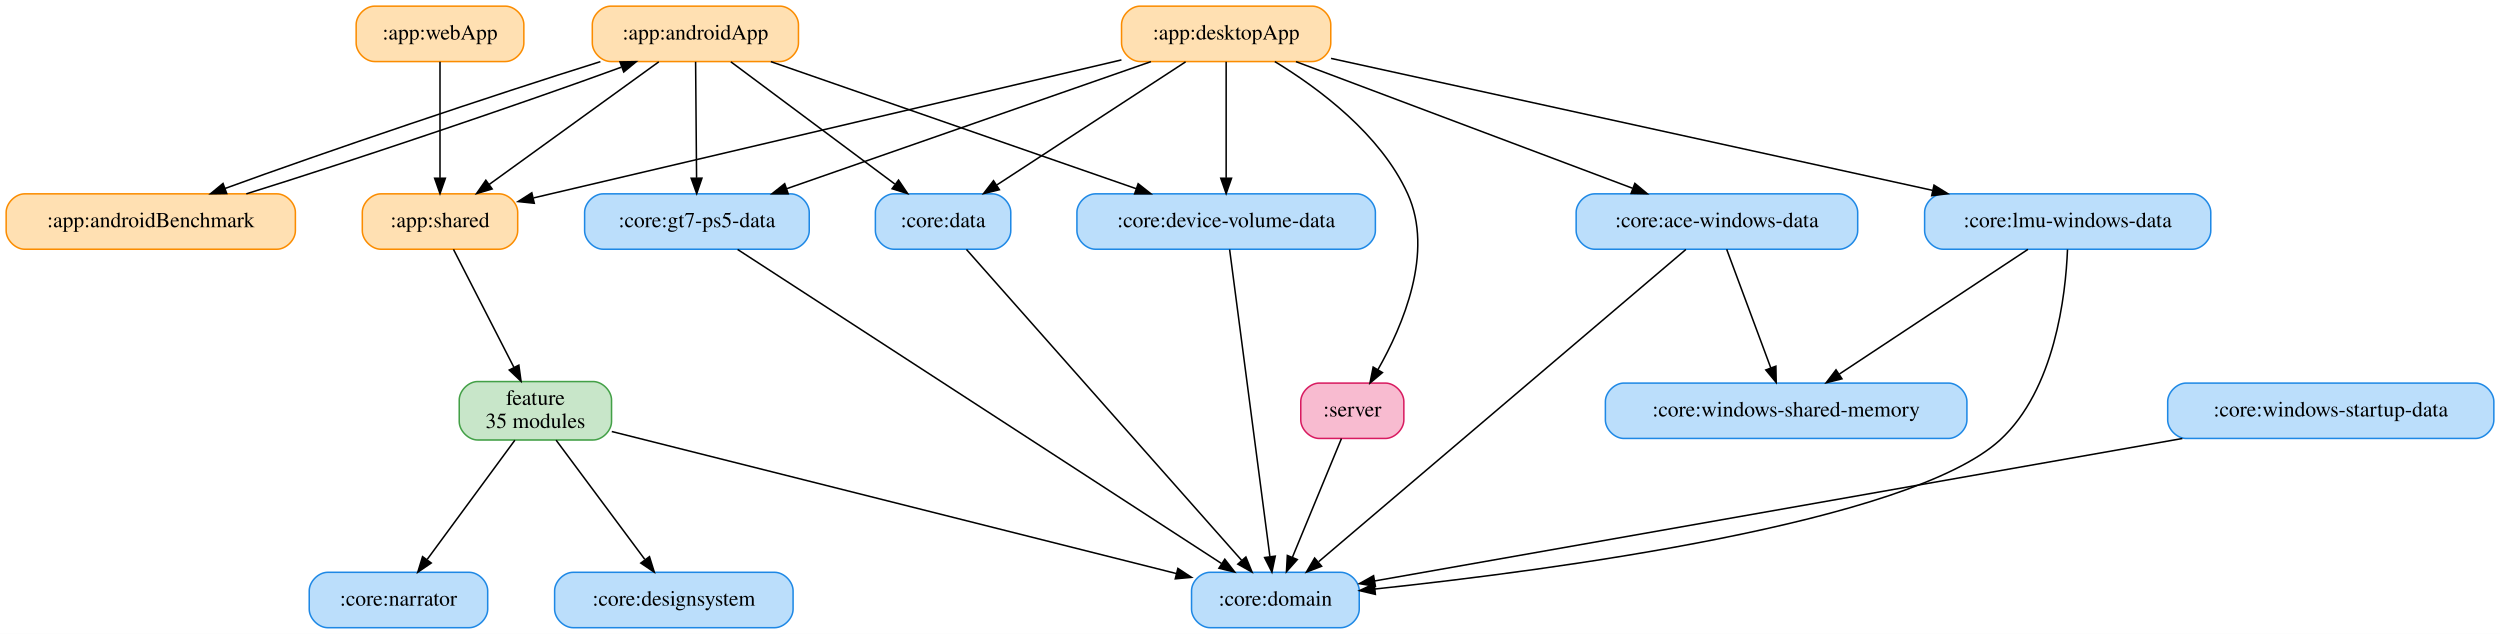
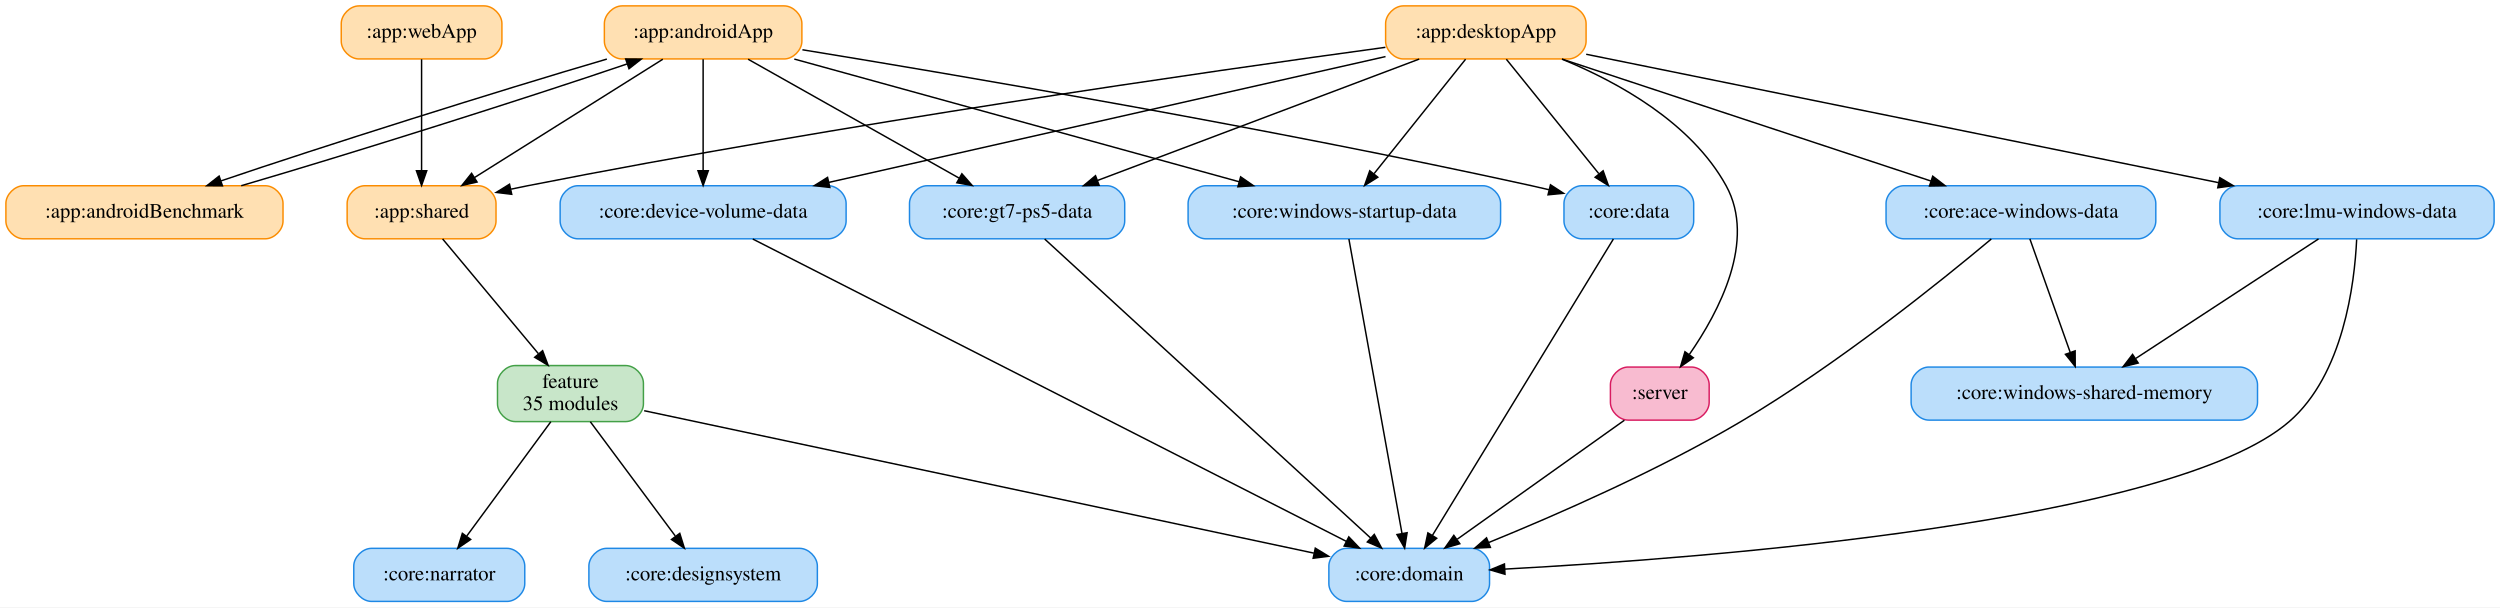
- <svg xmlns="http://www.w3.org/2000/svg" width="1625pt" height="412pt" viewBox="0.00 0.00 1625.00 412.00">
+ <svg xmlns="http://www.w3.org/2000/svg" width="1696pt" height="412pt" viewBox="0.00 0.00 1696.00 412.00">
  <g id="graph0" class="graph" transform="scale(1 1) rotate(0) translate(4 408)">
-     <polygon fill="white" stroke="transparent" points="-4,4 -4,-408 1621,-408 1621,4 -4,4" />
+     <polygon fill="white" stroke="transparent" points="-4,4 -4,-408 1692,-408 1692,4 -4,4" />
    <g id="node1" class="node">
-       <path fill="#ffe0b2" stroke="#fb8c00" d="M503,-404C503,-404 393,-404 393,-404 387,-404 381,-398 381,-392 381,-392 381,-380 381,-380 381,-374 387,-368 393,-368 393,-368 503,-368 503,-368 509,-368 515,-374 515,-380 515,-380 515,-392 515,-392 515,-398 509,-404 503,-404" />
-       <text text-anchor="middle" x="448" y="-382.3" font-family="Times,serif" font-size="14.00">:app:androidApp</text>
+       <path fill="#ffe0b2" stroke="#fb8c00" d="M528,-404C528,-404 418,-404 418,-404 412,-404 406,-398 406,-392 406,-392 406,-380 406,-380 406,-374 412,-368 418,-368 418,-368 528,-368 528,-368 534,-368 540,-374 540,-380 540,-380 540,-392 540,-392 540,-398 534,-404 528,-404" />
+       <text text-anchor="middle" x="473" y="-382.3" font-family="Times,serif" font-size="14.00">:app:androidApp</text>
    </g>
    <g id="node2" class="node">
      <path fill="#ffe0b2" stroke="#fb8c00" d="M176,-282C176,-282 12,-282 12,-282 6,-282 0,-276 0,-270 0,-270 0,-258 0,-258 0,-252 6,-246 12,-246 12,-246 176,-246 176,-246 182,-246 188,-252 188,-258 188,-258 188,-270 188,-270 188,-276 182,-282 176,-282" />
      <text text-anchor="middle" x="94" y="-260.3" font-family="Times,serif" font-size="14.00">:app:androidBenchmark</text>
    </g>
    <g id="edge1" class="edge">
-       <path fill="none" stroke="black" d="M386.25,-367.93C316.64,-346.21 205.76,-308.71 142.19,-285.47" />
-       <polygon fill="black" stroke="black" points="143.38,-282.18 132.78,-282.01 140.96,-288.75 143.38,-282.18" />
+       <path fill="none" stroke="black" d="M407.7,-367.93C333.41,-346.16 214.38,-308.56 146.03,-285.33" />
+       <polygon fill="black" stroke="black" points="146.92,-281.93 136.33,-282.01 144.65,-288.55 146.92,-281.93" />
    </g>
    <g id="node4" class="node">
      <path fill="#ffe0b2" stroke="#fb8c00" d="M320.5,-282C320.5,-282 243.5,-282 243.5,-282 237.5,-282 231.5,-276 231.5,-270 231.5,-270 231.5,-258 231.5,-258 231.5,-252 237.5,-246 243.5,-246 243.5,-246 320.5,-246 320.5,-246 326.5,-246 332.5,-252 332.5,-258 332.5,-258 332.5,-270 332.5,-270 332.5,-276 326.5,-282 320.5,-282" />
      <text text-anchor="middle" x="282" y="-260.3" font-family="Times,serif" font-size="14.00">:app:shared</text>
    </g>
    <g id="edge2" class="edge">
-       <path fill="none" stroke="black" d="M424.22,-367.81C395.25,-346.87 346.2,-311.41 313.96,-288.1" />
-       <polygon fill="black" stroke="black" points="315.89,-285.18 305.74,-282.16 311.79,-290.86 315.89,-285.18" />
+       <path fill="none" stroke="black" d="M445.63,-367.81C412.02,-346.69 354.91,-310.81 317.82,-287.51" />
+       <polygon fill="black" stroke="black" points="319.64,-284.52 309.31,-282.16 315.92,-290.44 319.64,-284.52" />
    </g>
    <g id="node7" class="node">
-       <path fill="#bbdefb" stroke="#1e88e5" d="M641,-282C641,-282 577,-282 577,-282 571,-282 565,-276 565,-270 565,-270 565,-258 565,-258 565,-252 571,-246 577,-246 577,-246 641,-246 641,-246 647,-246 653,-252 653,-258 653,-258 653,-270 653,-270 653,-276 647,-282 641,-282" />
-       <text text-anchor="middle" x="609" y="-260.3" font-family="Times,serif" font-size="14.00">:core:data</text>
+       <path fill="#bbdefb" stroke="#1e88e5" d="M1133,-282C1133,-282 1069,-282 1069,-282 1063,-282 1057,-276 1057,-270 1057,-270 1057,-258 1057,-258 1057,-252 1063,-246 1069,-246 1069,-246 1133,-246 1133,-246 1139,-246 1145,-252 1145,-258 1145,-258 1145,-270 1145,-270 1145,-276 1139,-282 1133,-282" />
+       <text text-anchor="middle" x="1101" y="-260.3" font-family="Times,serif" font-size="14.00">:core:data</text>
    </g>
    <g id="edge3" class="edge">
-       <path fill="none" stroke="black" d="M471.07,-367.81C499.04,-346.96 546.33,-311.71 577.61,-288.4" />
-       <polygon fill="black" stroke="black" points="580.05,-290.94 585.98,-282.16 575.87,-285.33 580.05,-290.94" />
+       <path fill="none" stroke="black" d="M540.35,-374.24C646.13,-356.99 857.48,-321.08 1035,-282 1038.85,-281.15 1042.83,-280.24 1046.82,-279.28" />
+       <polygon fill="black" stroke="black" points="1047.84,-282.64 1056.73,-276.86 1046.18,-275.84 1047.84,-282.64" />
    </g>
    <g id="node9" class="node">
-       <path fill="#bbdefb" stroke="#1e88e5" d="M878,-282C878,-282 708,-282 708,-282 702,-282 696,-276 696,-270 696,-270 696,-258 696,-258 696,-252 702,-246 708,-246 708,-246 878,-246 878,-246 884,-246 890,-252 890,-258 890,-258 890,-270 890,-270 890,-276 884,-282 878,-282" />
-       <text text-anchor="middle" x="793" y="-260.3" font-family="Times,serif" font-size="14.00">:core:device-volume-data</text>
+       <path fill="#bbdefb" stroke="#1e88e5" d="M558,-282C558,-282 388,-282 388,-282 382,-282 376,-276 376,-270 376,-270 376,-258 376,-258 376,-252 382,-246 388,-246 388,-246 558,-246 558,-246 564,-246 570,-252 570,-258 570,-258 570,-270 570,-270 570,-276 564,-282 558,-282" />
+       <text text-anchor="middle" x="473" y="-260.3" font-family="Times,serif" font-size="14.00">:core:device-volume-data</text>
    </g>
    <g id="edge4" class="edge">
-       <path fill="none" stroke="black" d="M497.06,-367.93C559.65,-346.16 667.78,-308.56 734.56,-285.33" />
-       <polygon fill="black" stroke="black" points="735.81,-288.6 744.11,-282.01 733.51,-281.99 735.81,-288.6" />
+       <path fill="none" stroke="black" d="M473,-367.81C473,-348.11 473,-315.58 473,-292.39" />
+       <polygon fill="black" stroke="black" points="476.5,-292.16 473,-282.16 469.5,-292.16 476.5,-292.16" />
    </g>
    <g id="node11" class="node">
-       <path fill="#bbdefb" stroke="#1e88e5" d="M510,-282C510,-282 388,-282 388,-282 382,-282 376,-276 376,-270 376,-270 376,-258 376,-258 376,-252 382,-246 388,-246 388,-246 510,-246 510,-246 516,-246 522,-252 522,-258 522,-258 522,-270 522,-270 522,-276 516,-282 510,-282" />
-       <text text-anchor="middle" x="449" y="-260.3" font-family="Times,serif" font-size="14.00">:core:gt7-ps5-data</text>
+       <path fill="#bbdefb" stroke="#1e88e5" d="M747,-282C747,-282 625,-282 625,-282 619,-282 613,-276 613,-270 613,-270 613,-258 613,-258 613,-252 619,-246 625,-246 625,-246 747,-246 747,-246 753,-246 759,-252 759,-258 759,-258 759,-270 759,-270 759,-276 753,-282 747,-282" />
+       <text text-anchor="middle" x="686" y="-260.3" font-family="Times,serif" font-size="14.00">:core:gt7-ps5-data</text>
    </g>
    <g id="edge5" class="edge">
-       <path fill="none" stroke="black" d="M448.14,-367.81C448.31,-348.11 448.58,-315.58 448.77,-292.39" />
-       <polygon fill="black" stroke="black" points="452.27,-292.19 448.86,-282.16 445.27,-292.13 452.27,-292.19" />
+       <path fill="none" stroke="black" d="M503.52,-367.81C541.16,-346.6 605.23,-310.5 646.57,-287.21" />
+       <polygon fill="black" stroke="black" points="648.54,-290.12 655.54,-282.16 645.11,-284.02 648.54,-290.12" />
+     </g>
+     <g id="node15" class="node">
+       <path fill="#bbdefb" stroke="#1e88e5" d="M1002,-282C1002,-282 814,-282 814,-282 808,-282 802,-276 802,-270 802,-270 802,-258 802,-258 802,-252 808,-246 814,-246 814,-246 1002,-246 1002,-246 1008,-246 1014,-252 1014,-258 1014,-258 1014,-270 1014,-270 1014,-276 1008,-282 1002,-282" />
+       <text text-anchor="middle" x="908" y="-260.3" font-family="Times,serif" font-size="14.00">:core:windows-startup-data</text>
    </g>
    <g id="edge6" class="edge">
-       <path fill="none" stroke="black" d="M156.1,-282.01C225.76,-303.66 336.35,-341.05 399.83,-364.32" />
-       <polygon fill="black" stroke="black" points="399.01,-367.75 409.6,-367.93 401.43,-361.19 399.01,-367.75" />
+       <path fill="none" stroke="black" d="M534.86,-367.93C614.51,-345.96 752.63,-307.86 836.63,-284.69" />
+       <polygon fill="black" stroke="black" points="837.64,-288.04 846.35,-282.01 835.78,-281.29 837.64,-288.04" />
+     </g>
+     <g id="edge7" class="edge">
+       <path fill="none" stroke="black" d="M159.64,-282.01C234.11,-303.75 353.17,-341.36 421.36,-364.61" />
+       <polygon fill="black" stroke="black" points="420.45,-368 431.05,-367.93 422.72,-361.38 420.45,-368" />
    </g>
    <g id="node3" class="node">
-       <path fill="#ffe0b2" stroke="#fb8c00" d="M849,-404C849,-404 737,-404 737,-404 731,-404 725,-398 725,-392 725,-392 725,-380 725,-380 725,-374 731,-368 737,-368 737,-368 849,-368 849,-368 855,-368 861,-374 861,-380 861,-380 861,-392 861,-392 861,-398 855,-404 849,-404" />
-       <text text-anchor="middle" x="793" y="-382.3" font-family="Times,serif" font-size="14.00">:app:desktopApp</text>
+       <path fill="#ffe0b2" stroke="#fb8c00" d="M1060,-404C1060,-404 948,-404 948,-404 942,-404 936,-398 936,-392 936,-392 936,-380 936,-380 936,-374 942,-368 948,-368 948,-368 1060,-368 1060,-368 1066,-368 1072,-374 1072,-380 1072,-380 1072,-392 1072,-392 1072,-398 1066,-404 1060,-404" />
+       <text text-anchor="middle" x="1004" y="-382.3" font-family="Times,serif" font-size="14.00">:app:desktopApp</text>
    </g>
-     <g id="edge7" class="edge">
-       <path fill="none" stroke="black" d="M724.93,-369.06C638.63,-348.85 485.26,-312.89 354,-282 350.35,-281.14 346.59,-280.26 342.8,-279.36" />
-       <polygon fill="black" stroke="black" points="343.28,-275.88 332.74,-276.99 341.67,-282.69 343.28,-275.88" />
+     <g id="edge8" class="edge">
+       <path fill="none" stroke="black" d="M935.86,-375.91C817.18,-359.7 565.03,-323.57 354,-282 350.32,-281.27 346.54,-280.49 342.73,-279.68" />
+       <polygon fill="black" stroke="black" points="343.16,-276.19 332.64,-277.46 341.65,-283.03 343.16,-276.19" />
    </g>
    <g id="node6" class="node">
-       <path fill="#bbdefb" stroke="#1e88e5" d="M1191.5,-282C1191.5,-282 1032.5,-282 1032.5,-282 1026.5,-282 1020.5,-276 1020.5,-270 1020.5,-270 1020.5,-258 1020.5,-258 1020.5,-252 1026.5,-246 1032.5,-246 1032.5,-246 1191.5,-246 1191.5,-246 1197.5,-246 1203.5,-252 1203.5,-258 1203.5,-258 1203.5,-270 1203.5,-270 1203.5,-276 1197.5,-282 1191.5,-282" />
-       <text text-anchor="middle" x="1112" y="-260.3" font-family="Times,serif" font-size="14.00">:core:ace-windows-data</text>
-     </g>
-     <g id="edge8" class="edge">
-       <path fill="none" stroke="black" d="M838.37,-367.93C896,-346.25 995.4,-308.86 1057.21,-285.61" />
-       <polygon fill="black" stroke="black" points="1058.66,-288.8 1066.79,-282.01 1056.2,-282.25 1058.66,-288.8" />
+       <path fill="#bbdefb" stroke="#1e88e5" d="M1446.5,-282C1446.5,-282 1287.5,-282 1287.5,-282 1281.5,-282 1275.5,-276 1275.5,-270 1275.5,-270 1275.5,-258 1275.5,-258 1275.5,-252 1281.5,-246 1287.5,-246 1287.5,-246 1446.5,-246 1446.5,-246 1452.5,-246 1458.5,-252 1458.5,-258 1458.5,-258 1458.5,-270 1458.5,-270 1458.5,-276 1452.5,-282 1446.5,-282" />
+       <text text-anchor="middle" x="1367" y="-260.3" font-family="Times,serif" font-size="14.00">:core:ace-windows-data</text>
    </g>
    <g id="edge9" class="edge">
-       <path fill="none" stroke="black" d="M766.64,-367.81C734.39,-346.78 679.7,-311.11 643.96,-287.8" />
-       <polygon fill="black" stroke="black" points="645.6,-284.69 635.31,-282.16 641.78,-290.56 645.6,-284.69" />
+       <path fill="none" stroke="black" d="M1055.62,-367.93C1121.62,-346.12 1235.71,-308.4 1305.94,-285.18" />
+       <polygon fill="black" stroke="black" points="1307.16,-288.47 1315.55,-282.01 1304.96,-281.82 1307.16,-288.47" />
    </g>
    <g id="edge10" class="edge">
-       <path fill="none" stroke="black" d="M793,-367.81C793,-348.11 793,-315.58 793,-292.39" />
-       <polygon fill="black" stroke="black" points="796.5,-292.16 793,-282.16 789.5,-292.16 796.5,-292.16" />
+       <path fill="none" stroke="black" d="M1017.9,-367.81C1034.32,-347.49 1061.79,-313.51 1080.62,-290.21" />
+       <polygon fill="black" stroke="black" points="1083.56,-292.14 1087.13,-282.16 1078.12,-287.74 1083.56,-292.14" />
    </g>
    <g id="edge11" class="edge">
-       <path fill="none" stroke="black" d="M744.08,-367.93C681.67,-346.16 573.86,-308.56 507.27,-285.33" />
-       <polygon fill="black" stroke="black" points="508.35,-282 497.75,-282.01 506.04,-288.61 508.35,-282" />
+       <path fill="none" stroke="black" d="M935.94,-369.62C839.56,-347.84 663.39,-308.02 558.37,-284.29" />
+       <polygon fill="black" stroke="black" points="558.96,-280.84 548.43,-282.05 557.41,-287.66 558.96,-280.84" />
+     </g>
+     <g id="edge12" class="edge">
+       <path fill="none" stroke="black" d="M958.78,-367.93C901.32,-346.25 802.24,-308.86 740.62,-285.61" />
+       <polygon fill="black" stroke="black" points="741.66,-282.26 731.07,-282.01 739.19,-288.81 741.66,-282.26" />
    </g>
    <g id="node12" class="node">
-       <path fill="#bbdefb" stroke="#1e88e5" d="M1421,-282C1421,-282 1259,-282 1259,-282 1253,-282 1247,-276 1247,-270 1247,-270 1247,-258 1247,-258 1247,-252 1253,-246 1259,-246 1259,-246 1421,-246 1421,-246 1427,-246 1433,-252 1433,-258 1433,-258 1433,-270 1433,-270 1433,-276 1427,-282 1421,-282" />
-       <text text-anchor="middle" x="1340" y="-260.3" font-family="Times,serif" font-size="14.00">:core:lmu-windows-data</text>
+       <path fill="#bbdefb" stroke="#1e88e5" d="M1676,-282C1676,-282 1514,-282 1514,-282 1508,-282 1502,-276 1502,-270 1502,-270 1502,-258 1502,-258 1502,-252 1508,-246 1514,-246 1514,-246 1676,-246 1676,-246 1682,-246 1688,-252 1688,-258 1688,-258 1688,-270 1688,-270 1688,-276 1682,-282 1676,-282" />
+       <text text-anchor="middle" x="1595" y="-260.3" font-family="Times,serif" font-size="14.00">:core:lmu-windows-data</text>
    </g>
-     <g id="edge12" class="edge">
-       <path fill="none" stroke="black" d="M861.17,-370.04C960.04,-348.35 1143.27,-308.16 1252.15,-284.27" />
-       <polygon fill="black" stroke="black" points="1253.11,-287.65 1262.13,-282.08 1251.61,-280.81 1253.11,-287.65" />
+     <g id="edge13" class="edge">
+       <path fill="none" stroke="black" d="M1072.08,-371.18C1177.77,-349.72 1381.57,-308.34 1501.15,-284.06" />
+       <polygon fill="black" stroke="black" points="1501.92,-287.47 1511.03,-282.05 1500.53,-280.61 1501.92,-287.47" />
+     </g>
+     <g id="edge14" class="edge">
+       <path fill="none" stroke="black" d="M990.25,-367.81C973.99,-347.49 946.81,-313.51 928.17,-290.21" />
+       <polygon fill="black" stroke="black" points="930.71,-287.78 921.73,-282.16 925.24,-292.16 930.71,-287.78" />
    </g>
    <g id="node16" class="node">
-       <path fill="#f8bbd0" stroke="#d81b60" d="M896.5,-159C896.5,-159 853.5,-159 853.5,-159 847.5,-159 841.5,-153 841.5,-147 841.5,-147 841.5,-135 841.5,-135 841.5,-129 847.5,-123 853.5,-123 853.5,-123 896.5,-123 896.5,-123 902.5,-123 908.5,-129 908.5,-135 908.5,-135 908.5,-147 908.5,-147 908.5,-153 902.5,-159 896.5,-159" />
-       <text text-anchor="middle" x="875" y="-137.3" font-family="Times,serif" font-size="14.00">:server</text>
+       <path fill="#f8bbd0" stroke="#d81b60" d="M1143.5,-159C1143.5,-159 1100.5,-159 1100.5,-159 1094.5,-159 1088.5,-153 1088.5,-147 1088.5,-147 1088.5,-135 1088.5,-135 1088.5,-129 1094.5,-123 1100.5,-123 1100.5,-123 1143.5,-123 1143.5,-123 1149.5,-123 1155.5,-129 1155.5,-135 1155.5,-135 1155.5,-147 1155.5,-147 1155.5,-153 1149.5,-159 1143.5,-159" />
+       <text text-anchor="middle" x="1122" y="-137.3" font-family="Times,serif" font-size="14.00">:server</text>
    </g>
-     <g id="edge13" class="edge">
-       <path fill="none" stroke="black" d="M824.64,-367.97C853.21,-350.61 893.39,-320.74 911,-282 928.24,-244.07 907.98,-196.45 891.6,-167.66" />
-       <polygon fill="black" stroke="black" points="894.59,-165.83 886.48,-159.02 888.56,-169.4 894.59,-165.83" />
+     <g id="edge15" class="edge">
+       <path fill="none" stroke="black" d="M1055.75,-367.84C1094.05,-352.1 1143.49,-324.66 1167,-282 1187.55,-244.71 1162.23,-196.6 1142.09,-167.59" />
+       <polygon fill="black" stroke="black" points="1144.75,-165.29 1136.06,-159.23 1139.07,-169.39 1144.75,-165.29" />
    </g>
    <g id="node17" class="node">
-       <path fill="#c8e6c9" stroke="#43a047" d="M381.5,-160C381.5,-160 306.5,-160 306.5,-160 300.5,-160 294.5,-154 294.5,-148 294.5,-148 294.5,-134 294.5,-134 294.5,-128 300.5,-122 306.5,-122 306.5,-122 381.5,-122 381.5,-122 387.5,-122 393.5,-128 393.5,-134 393.5,-134 393.5,-148 393.5,-148 393.5,-154 387.5,-160 381.5,-160" />
-       <text text-anchor="middle" x="344" y="-144.8" font-family="Times,serif" font-size="14.00">feature</text>
-       <text text-anchor="middle" x="344" y="-129.8" font-family="Times,serif" font-size="14.00">35 modules</text>
+       <path fill="#c8e6c9" stroke="#43a047" d="M420.5,-160C420.5,-160 345.5,-160 345.5,-160 339.5,-160 333.5,-154 333.5,-148 333.5,-148 333.5,-134 333.5,-134 333.5,-128 339.5,-122 345.5,-122 345.5,-122 420.5,-122 420.5,-122 426.5,-122 432.5,-128 432.5,-134 432.5,-134 432.5,-148 432.5,-148 432.5,-154 426.5,-160 420.5,-160" />
+       <text text-anchor="middle" x="383" y="-144.8" font-family="Times,serif" font-size="14.00">feature</text>
+       <text text-anchor="middle" x="383" y="-129.8" font-family="Times,serif" font-size="14.00">35 modules</text>
    </g>
-     <g id="edge14" class="edge">
-       <path fill="none" stroke="black" d="M290.75,-245.92C300.96,-226 317.98,-192.79 330.02,-169.28" />
-       <polygon fill="black" stroke="black" points="333.24,-170.67 334.69,-160.18 327.01,-167.48 333.24,-170.67" />
+     <g id="edge16" class="edge">
+       <path fill="none" stroke="black" d="M296.26,-245.92C313.18,-225.64 341.59,-191.61 361.27,-168.04" />
+       <polygon fill="black" stroke="black" points="364.11,-170.1 367.83,-160.18 358.73,-165.61 364.11,-170.1" />
    </g>
    <g id="node5" class="node">
      <path fill="#ffe0b2" stroke="#fb8c00" d="M324.5,-404C324.5,-404 239.5,-404 239.5,-404 233.5,-404 227.5,-398 227.5,-392 227.5,-392 227.5,-380 227.5,-380 227.5,-374 233.5,-368 239.5,-368 239.5,-368 324.5,-368 324.5,-368 330.5,-368 336.5,-374 336.5,-380 336.5,-380 336.5,-392 336.5,-392 336.5,-398 330.5,-404 324.5,-404" />
      <text text-anchor="middle" x="282" y="-382.3" font-family="Times,serif" font-size="14.00">:app:webApp</text>
    </g>
-     <g id="edge15" class="edge">
+     <g id="edge17" class="edge">
      <path fill="none" stroke="black" d="M282,-367.81C282,-348.11 282,-315.58 282,-292.39" />
      <polygon fill="black" stroke="black" points="285.5,-292.16 282,-282.16 278.5,-292.16 285.5,-292.16" />
    </g>
    <g id="node10" class="node">
-       <path fill="#bbdefb" stroke="#1e88e5" d="M867.5,-36C867.5,-36 782.5,-36 782.5,-36 776.5,-36 770.5,-30 770.5,-24 770.5,-24 770.5,-12 770.5,-12 770.5,-6 776.5,0 782.5,0 782.5,0 867.5,0 867.5,0 873.5,0 879.5,-6 879.5,-12 879.5,-12 879.5,-24 879.5,-24 879.5,-30 873.5,-36 867.5,-36" />
-       <text text-anchor="middle" x="825" y="-14.3" font-family="Times,serif" font-size="14.00">:core:domain</text>
+       <path fill="#bbdefb" stroke="#1e88e5" d="M994.5,-36C994.5,-36 909.5,-36 909.5,-36 903.5,-36 897.5,-30 897.5,-24 897.5,-24 897.5,-12 897.5,-12 897.5,-6 903.5,0 909.5,0 909.5,0 994.5,0 994.5,0 1000.5,0 1006.5,-6 1006.5,-12 1006.5,-12 1006.5,-24 1006.5,-24 1006.5,-30 1000.5,-36 994.5,-36" />
+       <text text-anchor="middle" x="952" y="-14.3" font-family="Times,serif" font-size="14.00">:core:domain</text>
    </g>
-     <g id="edge16" class="edge">
-       <path fill="none" stroke="black" d="M1091.82,-245.84C1041.59,-203.14 910.88,-92.01 853.13,-42.92" />
-       <polygon fill="black" stroke="black" points="855.04,-39.95 845.16,-36.14 850.51,-45.28 855.04,-39.95" />
+     <g id="edge18" class="edge">
+       <path fill="none" stroke="black" d="M1346.9,-245.86C1313.27,-217.69 1242.77,-160.88 1177,-122 1120.95,-88.87 1052.4,-58.86 1005.8,-39.9" />
+       <polygon fill="black" stroke="black" points="1007.08,-36.64 996.5,-36.14 1004.46,-43.13 1007.08,-36.64" />
    </g>
    <g id="node14" class="node">
-       <path fill="#bbdefb" stroke="#1e88e5" d="M1262.5,-159C1262.5,-159 1051.5,-159 1051.5,-159 1045.5,-159 1039.5,-153 1039.5,-147 1039.5,-147 1039.5,-135 1039.5,-135 1039.5,-129 1045.5,-123 1051.5,-123 1051.5,-123 1262.5,-123 1262.5,-123 1268.5,-123 1274.5,-129 1274.5,-135 1274.5,-135 1274.5,-147 1274.5,-147 1274.5,-153 1268.5,-159 1262.5,-159" />
-       <text text-anchor="middle" x="1157" y="-137.3" font-family="Times,serif" font-size="14.00">:core:windows-shared-memory</text>
+       <path fill="#bbdefb" stroke="#1e88e5" d="M1515.5,-159C1515.5,-159 1304.5,-159 1304.5,-159 1298.5,-159 1292.5,-153 1292.5,-147 1292.5,-147 1292.5,-135 1292.5,-135 1292.5,-129 1298.5,-123 1304.5,-123 1304.5,-123 1515.5,-123 1515.5,-123 1521.5,-123 1527.5,-129 1527.5,-135 1527.5,-135 1527.5,-147 1527.5,-147 1527.5,-153 1521.5,-159 1515.5,-159" />
+       <text text-anchor="middle" x="1410" y="-137.3" font-family="Times,serif" font-size="14.00">:core:windows-shared-memory</text>
    </g>
-     <g id="edge17" class="edge">
-       <path fill="none" stroke="black" d="M1118.35,-245.92C1125.81,-225.86 1138.28,-192.33 1147.04,-168.79" />
-       <polygon fill="black" stroke="black" points="1150.33,-169.98 1150.53,-159.38 1143.77,-167.54 1150.33,-169.98" />
+     <g id="edge19" class="edge">
+       <path fill="none" stroke="black" d="M1373.07,-245.92C1380.17,-225.95 1392.01,-192.62 1400.37,-169.11" />
+       <polygon fill="black" stroke="black" points="1403.77,-169.98 1403.82,-159.38 1397.18,-167.64 1403.77,-169.98" />
    </g>
-     <g id="edge18" class="edge">
-       <path fill="none" stroke="black" d="M624.19,-245.84C661.76,-203.4 759.16,-93.38 803.02,-43.83" />
-       <polygon fill="black" stroke="black" points="805.82,-45.95 809.83,-36.14 800.58,-41.31 805.82,-45.95" />
+     <g id="edge20" class="edge">
+       <path fill="none" stroke="black" d="M1090.52,-245.84C1064.77,-203.67 998.25,-94.74 967.73,-44.76" />
+       <polygon fill="black" stroke="black" points="970.66,-42.85 962.47,-36.14 964.69,-46.5 970.66,-42.85" />
    </g>
    <g id="node8" class="node">
-       <path fill="#bbdefb" stroke="#1e88e5" d="M499.5,-36C499.5,-36 368.5,-36 368.5,-36 362.5,-36 356.5,-30 356.5,-24 356.5,-24 356.5,-12 356.5,-12 356.5,-6 362.5,0 368.5,0 368.5,0 499.5,0 499.5,0 505.5,0 511.5,-6 511.5,-12 511.5,-12 511.5,-24 511.5,-24 511.5,-30 505.5,-36 499.5,-36" />
-       <text text-anchor="middle" x="434" y="-14.3" font-family="Times,serif" font-size="14.00">:core:designsystem</text>
-     </g>
-     <g id="edge19" class="edge">
-       <path fill="none" stroke="black" d="M795.25,-245.84C800.72,-204.1 814.77,-96.99 821.42,-46.33" />
-       <polygon fill="black" stroke="black" points="824.92,-46.51 822.75,-36.14 817.98,-45.6 824.92,-46.51" />
-     </g>
-     <g id="edge20" class="edge">
-       <path fill="none" stroke="black" d="M475.44,-245.84C541.78,-202.79 715.3,-90.19 789.99,-41.72" />
-       <polygon fill="black" stroke="black" points="792.11,-44.52 798.59,-36.14 788.3,-38.65 792.11,-44.52" />
+       <path fill="#bbdefb" stroke="#1e88e5" d="M538.5,-36C538.5,-36 407.5,-36 407.5,-36 401.5,-36 395.5,-30 395.5,-24 395.5,-24 395.5,-12 395.5,-12 395.5,-6 401.5,0 407.5,0 407.5,0 538.5,0 538.5,0 544.5,0 550.5,-6 550.5,-12 550.5,-12 550.5,-24 550.5,-24 550.5,-30 544.5,-36 538.5,-36" />
+       <text text-anchor="middle" x="473" y="-14.3" font-family="Times,serif" font-size="14.00">:core:designsystem</text>
    </g>
    <g id="edge21" class="edge">
-       <path fill="none" stroke="black" d="M1339.88,-245.81C1338.69,-215.99 1331.73,-154.74 1296,-122 1237.15,-68.07 1004.51,-37.32 889.74,-25.15" />
-       <polygon fill="black" stroke="black" points="889.99,-21.66 879.68,-24.1 889.26,-28.62 889.99,-21.66" />
+       <path fill="none" stroke="black" d="M506.68,-245.84C591.8,-202.49 815.4,-88.58 909.41,-40.7" />
+       <polygon fill="black" stroke="black" points="911.03,-43.8 918.35,-36.14 907.86,-37.56 911.03,-43.8" />
    </g>
    <g id="edge22" class="edge">
-       <path fill="none" stroke="black" d="M1314.17,-245.92C1282.11,-224.72 1227.31,-188.49 1191.63,-164.9" />
-       <polygon fill="black" stroke="black" points="1193.27,-161.78 1183,-159.19 1189.41,-167.62 1193.27,-161.78" />
+       <path fill="none" stroke="black" d="M704.7,-245.84C751.26,-203.14 872.4,-92.01 925.93,-42.92" />
+       <polygon fill="black" stroke="black" points="928.31,-45.48 933.32,-36.14 923.58,-40.32 928.31,-45.48" />
+     </g>
+     <g id="edge23" class="edge">
+       <path fill="none" stroke="black" d="M1594.76,-245.62C1593.34,-215.52 1585.81,-153.84 1549,-122 1470.04,-53.7 1154.5,-29.39 1016.81,-21.92" />
+       <polygon fill="black" stroke="black" points="1016.99,-18.42 1006.81,-21.39 1016.61,-25.41 1016.99,-18.42" />
+     </g>
+     <g id="edge24" class="edge">
+       <path fill="none" stroke="black" d="M1568.89,-245.92C1536.47,-224.72 1481.08,-188.49 1445.01,-164.9" />
+       <polygon fill="black" stroke="black" points="1446.56,-161.73 1436.28,-159.19 1442.73,-167.59 1446.56,-161.73" />
    </g>
    <g id="node13" class="node">
-       <path fill="#bbdefb" stroke="#1e88e5" d="M301,-36C301,-36 209,-36 209,-36 203,-36 197,-30 197,-24 197,-24 197,-12 197,-12 197,-6 203,0 209,0 209,0 301,0 301,0 307,0 313,-6 313,-12 313,-12 313,-24 313,-24 313,-30 307,-36 301,-36" />
-       <text text-anchor="middle" x="255" y="-14.3" font-family="Times,serif" font-size="14.00">:core:narrator</text>
-     </g>
-     <g id="node15" class="node">
-       <path fill="#bbdefb" stroke="#1e88e5" d="M1605,-159C1605,-159 1417,-159 1417,-159 1411,-159 1405,-153 1405,-147 1405,-147 1405,-135 1405,-135 1405,-129 1411,-123 1417,-123 1417,-123 1605,-123 1605,-123 1611,-123 1617,-129 1617,-135 1617,-135 1617,-147 1617,-147 1617,-153 1611,-159 1605,-159" />
-       <text text-anchor="middle" x="1511" y="-137.3" font-family="Times,serif" font-size="14.00">:core:windows-startup-data</text>
-     </g>
-     <g id="edge23" class="edge">
-       <path fill="none" stroke="black" d="M1414.53,-122.98C1272.39,-97.91 1010.47,-51.71 889.43,-30.37" />
-       <polygon fill="black" stroke="black" points="890.02,-26.92 879.57,-28.62 888.81,-33.81 890.02,-26.92" />
-     </g>
-     <g id="edge24" class="edge">
-       <path fill="none" stroke="black" d="M867.94,-122.92C859.65,-102.86 845.8,-69.33 836.07,-45.79" />
-       <polygon fill="black" stroke="black" points="839.24,-44.29 832.18,-36.38 832.77,-46.96 839.24,-44.29" />
+       <path fill="#bbdefb" stroke="#1e88e5" d="M340,-36C340,-36 248,-36 248,-36 242,-36 236,-30 236,-24 236,-24 236,-12 236,-12 236,-6 242,0 248,0 248,0 340,0 340,0 346,0 352,-6 352,-12 352,-12 352,-24 352,-24 352,-30 346,-36 340,-36" />
+       <text text-anchor="middle" x="294" y="-14.3" font-family="Times,serif" font-size="14.00">:core:narrator</text>
    </g>
    <g id="edge25" class="edge">
-       <path fill="none" stroke="black" d="M357.47,-121.89C372.78,-101.31 397.86,-67.58 415.12,-44.39" />
-       <polygon fill="black" stroke="black" points="418.15,-46.18 421.31,-36.06 412.53,-42 418.15,-46.18" />
+       <path fill="none" stroke="black" d="M911.09,-245.84C918.64,-204.02 938.02,-96.54 947.13,-46.01" />
+       <polygon fill="black" stroke="black" points="950.58,-46.6 948.91,-36.14 943.69,-45.36 950.58,-46.6" />
    </g>
    <g id="edge26" class="edge">
-       <path fill="none" stroke="black" d="M393.66,-127.51C481.38,-105.44 663.63,-59.59 760.77,-35.16" />
-       <polygon fill="black" stroke="black" points="761.63,-38.55 770.47,-32.72 759.92,-31.76 761.63,-38.55" />
+       <path fill="none" stroke="black" d="M1098,-122.92C1068.35,-101.81 1017.75,-65.8 984.59,-42.2" />
+       <polygon fill="black" stroke="black" points="986.33,-39.14 976.15,-36.19 982.27,-44.84 986.33,-39.14" />
    </g>
    <g id="edge27" class="edge">
-       <path fill="none" stroke="black" d="M330.68,-121.89C315.54,-101.31 290.73,-67.58 273.67,-44.39" />
-       <polygon fill="black" stroke="black" points="276.3,-42.05 267.55,-36.06 270.66,-46.19 276.3,-42.05" />
+       <path fill="none" stroke="black" d="M396.47,-121.89C411.78,-101.31 436.86,-67.58 454.12,-44.39" />
+       <polygon fill="black" stroke="black" points="457.15,-46.18 460.31,-36.06 451.53,-42 457.15,-46.18" />
+     </g>
+     <g id="edge28" class="edge">
+       <path fill="none" stroke="black" d="M433,-129.37C536.19,-107.42 772.66,-57.14 887.31,-32.76" />
+       <polygon fill="black" stroke="black" points="888.3,-36.12 897.35,-30.62 886.84,-29.28 888.3,-36.12" />
+     </g>
+     <g id="edge29" class="edge">
+       <path fill="none" stroke="black" d="M369.68,-121.89C354.54,-101.31 329.73,-67.58 312.67,-44.39" />
+       <polygon fill="black" stroke="black" points="315.3,-42.05 306.55,-36.06 309.66,-46.19 315.3,-42.05" />
    </g>
  </g>
</svg>
